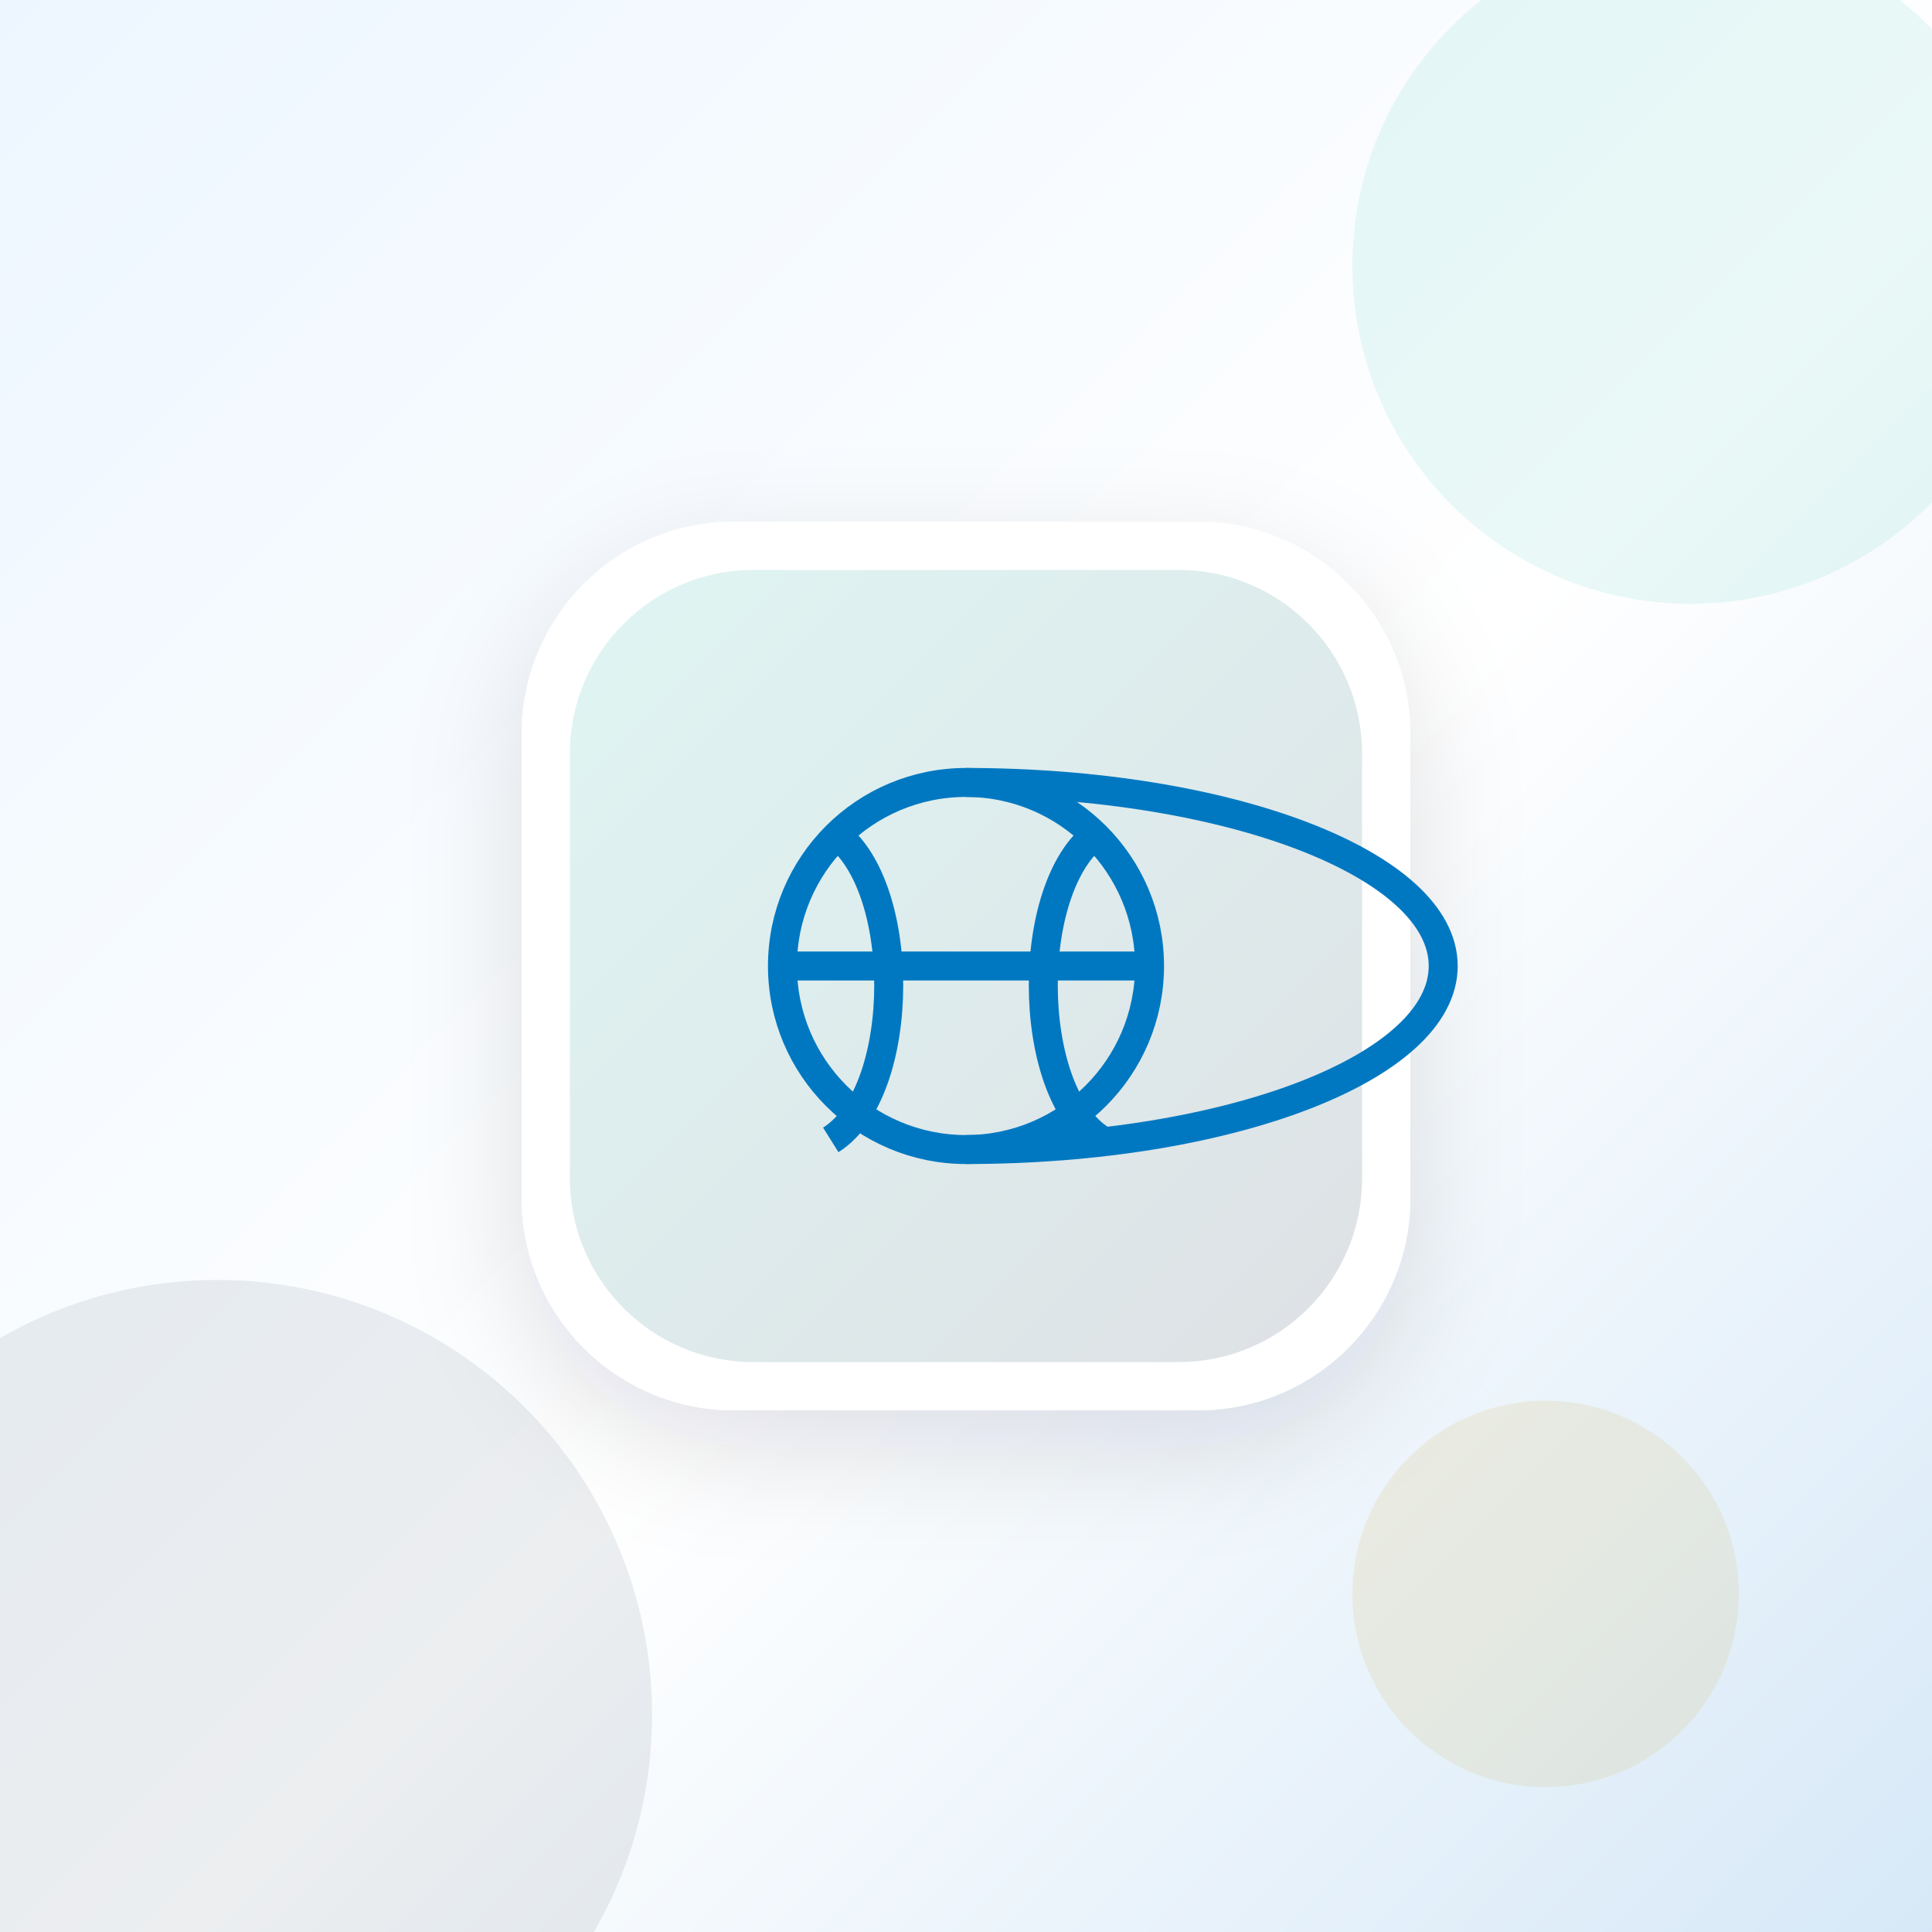
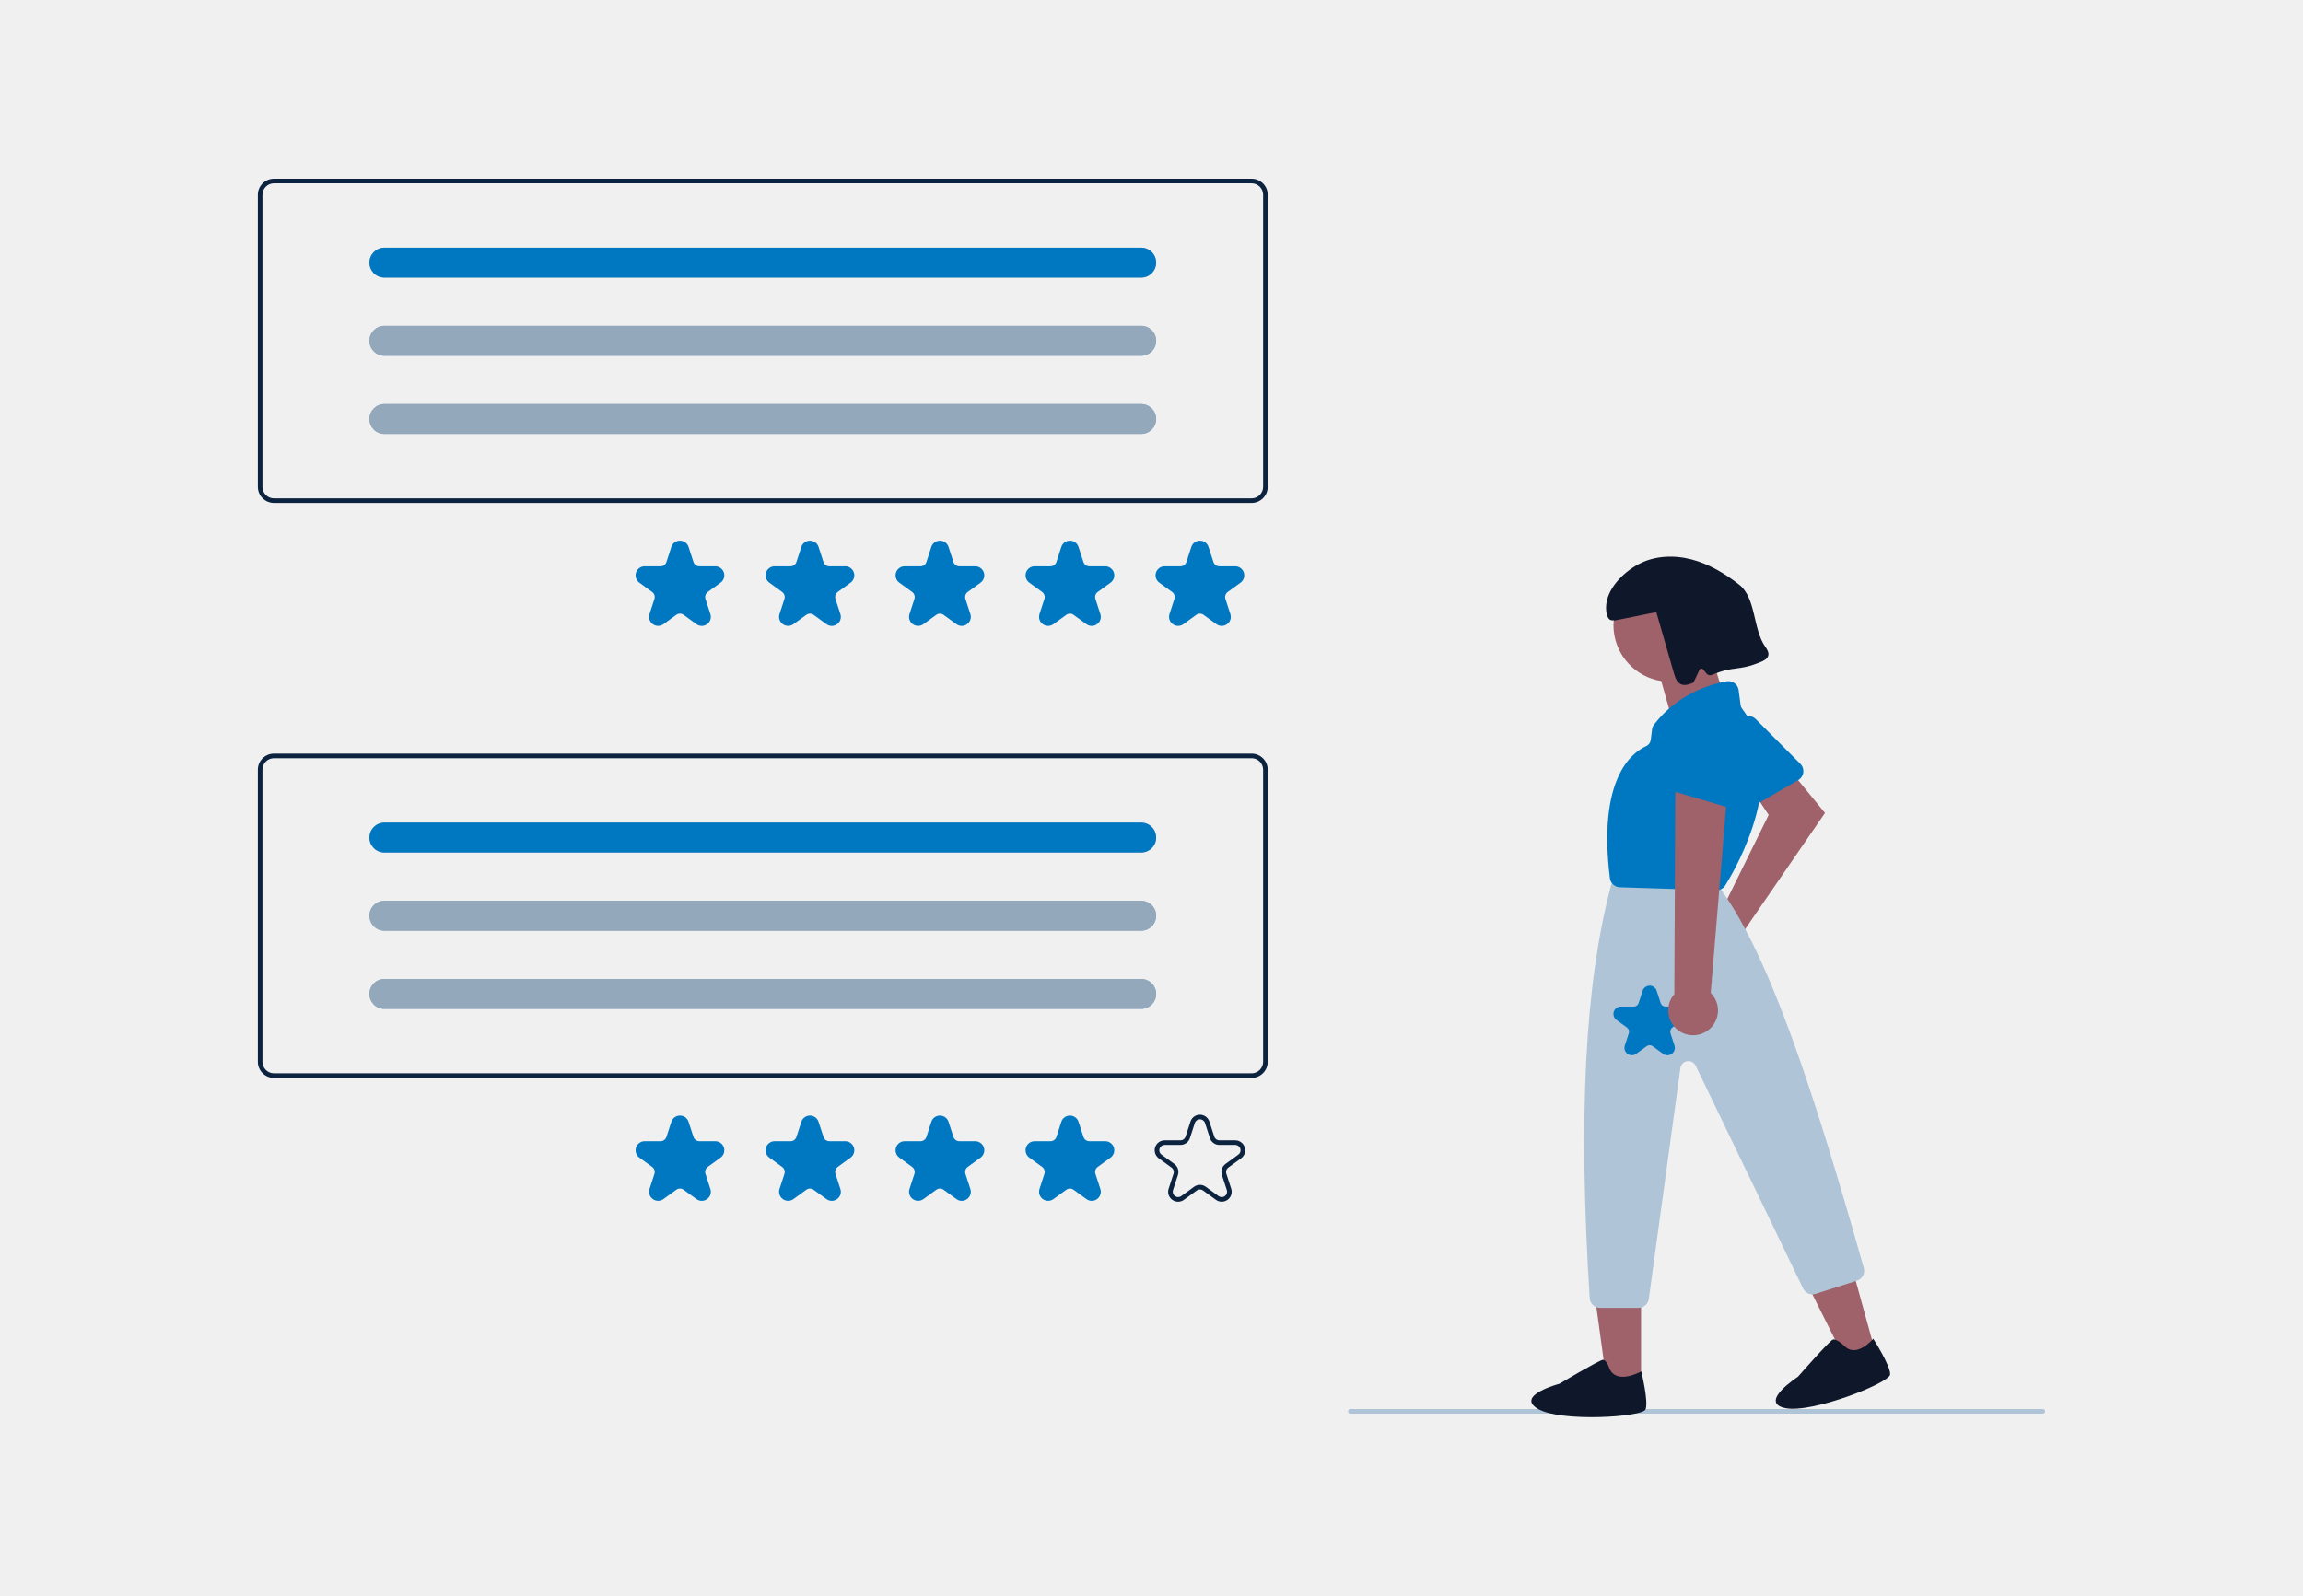
- <svg xmlns="http://www.w3.org/2000/svg" viewBox="0 0 400 400" role="img">
-   <defs>
-     <linearGradient id="bg-reputation" x1="0%" y1="0%" x2="100%" y2="100%">
-       <stop offset="0%" stop-color="#EDF6FF" />
-       <stop offset="55%" stop-color="#FFFFFF" />
-       <stop offset="100%" stop-color="#D6E8F7" />
-     </linearGradient>
-     <linearGradient id="plate-reputation" x1="0%" y1="0%" x2="100%" y2="100%">
-       <stop offset="0%" stop-color="#14B8A6" />
-       <stop offset="100%" stop-color="#0C2340" />
-     </linearGradient>
-     <filter id="shadow-reputation" x="-20%" y="-20%" width="140%" height="140%">
-       <feDropShadow dx="0" dy="8" stdDeviation="12" flood-color="#0C2340" flood-opacity="0.12" />
-     </filter>
-   </defs>
-   <rect width="400" height="400" fill="url(#bg-reputation)" />
-   <circle cx="350" cy="55" r="70" fill="#14B8A6" opacity="0.09" />
-   <circle cx="45" cy="355" r="90" fill="#0C2340" opacity="0.08" />
-   <circle cx="320" cy="330" r="40" fill="#C9A227" opacity="0.12" />
-   <g filter="url(#shadow-reputation)">
-     <rect x="108" y="108" width="184" height="184" rx="44" fill="#FFFFFF" />
-     <rect x="118" y="118" width="164" height="164" rx="38" fill="url(#plate-reputation)" opacity="0.14" />
-   </g>
-   <g transform="translate(200, 200)">
-     <g fill="none" stroke="#0078C1" stroke-width="6">
-       <circle cx="0" cy="0" r="38" />
-       <path d="M0-38a52 20 0 0 1 0 76M-38 0h76M-28-28c16 10 16 54 0 64M28-28c-16 10-16 54 0 64" />
+ <svg xmlns="http://www.w3.org/2000/svg" width="960" height="665.412" viewBox="-96 -96 1152 857.412">
+   <g transform="translate(-559.024 -259)">
+     <path d="M511.793,384.71a4.849,4.849,0,0,1-2.859-.947l-6.89-5.006a3.347,3.347,0,0,0-3.939,0l-6.89,5.006a4.864,4.864,0,0,1-7.485-5.437l2.632-8.1a3.343,3.343,0,0,0-1.217-3.746l-6.89-5.006a4.864,4.864,0,0,1,2.859-8.8h8.517a3.342,3.342,0,0,0,3.186-2.315l2.632-8.1a4.864,4.864,0,0,1,9.252,0l2.632,8.1a3.342,3.342,0,0,0,3.186,2.315h8.517a4.864,4.864,0,0,1,2.859,8.8L515,366.48a3.343,3.343,0,0,0-1.217,3.746l2.632,8.1a4.791,4.791,0,0,1-1.767,5.438,4.85,4.85,0,0,1-2.859.947Z" transform="translate(564.955 114.583)" fill="#0078C1" />
+     <path d="M511.793,384.71a4.849,4.849,0,0,1-2.859-.947l-6.89-5.006a3.347,3.347,0,0,0-3.939,0l-6.89,5.006a4.864,4.864,0,0,1-7.485-5.437l2.632-8.1a3.343,3.343,0,0,0-1.217-3.746l-6.89-5.006a4.864,4.864,0,0,1,2.859-8.8h8.517a3.342,3.342,0,0,0,3.186-2.315l2.632-8.1a4.864,4.864,0,0,1,9.252,0l2.632,8.1a3.342,3.342,0,0,0,3.186,2.315h8.517a4.864,4.864,0,0,1,2.859,8.8L515,366.48a3.343,3.343,0,0,0-1.217,3.746l2.632,8.1a4.791,4.791,0,0,1-1.767,5.438,4.85,4.85,0,0,1-2.859.947Z" transform="translate(495.134 114.583)" fill="#0078C1" />
+     <path d="M1071.126,718.971H699.212a1.236,1.236,0,1,1,0-2.471h371.914a1.236,1.236,0,0,1,0,2.471Z" transform="translate(446.661 203.544)" fill="#B0C4D8" />
+     <g transform="translate(1243.053 462.079)">
+       <path d="M618.972,545.3l-12.3,8.488-25.5-50.986,23.8-8.238Z" transform="translate(-431.989 -110.008)" fill="#9f616a" />
+       <path d="M34.045,5.114S29.49,1.457,27.668,2.37,10.777,23.877,10.777,23.877-9.263,39.419,5.312,41.247,59.967,22.962,59.967,18.393,49.27,0,49.27,0,41.333,11.513,34.045,5.114Z" transform="translate(134.553 415.879) rotate(5)" fill="#0F172A" />
+       <path d="M486.768,549.748H469.151l-7.289-53.054,24.906,2.075Z" transform="translate(-427.831 -100.077)" fill="#9f616a" />
+       <path d="M43.6,20.359s-1.653-5.108-3.637-4.982S16.611,28.244,16.611,28.244-7.3,34.559,5.087,41.755s56.022,4.413,57.764.309-2.276-20.476-2.276-20.476S47.7,28.881,43.607,20.36" transform="translate(-1.528 416.137)" fill="#0F172A" />
+       <path d="M25.644,60.334a30.354,30.354,0,1,1,26.8-9.186h1.5L59.855,70.1,31.061,79.569Z" transform="translate(44.127 6.485)" fill="#9f616a" />
+       <path d="M859.024,518.773a13.014,13.014,0,0,1,2-.429l27.058-54.98-8.261-12.384,17.06-14.91,21.447,26.244-43.679,63.569a12.968,12.968,0,1,1-15.628-7.111Z" transform="translate(-760.613 -324.603)" fill="#9f616a" />
+       <path d="M904.335,448.6a5.575,5.575,0,0,1-1.256.99l-27.684,16.049a5.559,5.559,0,0,1-7.814-2.431l-13.465-28.447a5.531,5.531,0,0,1,1.9-6.975l17.161-11.674a5.563,5.563,0,0,1,7.065.672l23.987,24.071a5.565,5.565,0,0,1,.106,7.746Z" transform="translate(-759.734 -329.533)" fill="#0078C1" />
+       <path d="M829.794,717.028h-20.7a5.576,5.576,0,0,1-5.555-5.217c-6.168-98.059-2.56-168.4,11.355-221.361a5.8,5.8,0,0,1,.225-.682L816.227,487a5.534,5.534,0,0,1,5.163-3.5h42.569a5.551,5.551,0,0,1,4.222,1.942l5.782,6.746c.113.132.218.265.32.407,26.072,36.358,49.438,107.44,76.5,202.982a5.541,5.541,0,0,1-3.656,6.816l-22.247,7.119a5.59,5.59,0,0,1-6.7-2.881l-57.73-119.738a4.325,4.325,0,0,0-8.18,1.292L835.3,712.221A5.582,5.582,0,0,1,829.794,717.028Z" transform="translate(-772.206 -313.429)" fill="#B0C4D8" />
+       <path d="M869.273,512.359l-.175,0-51.708-1.633a5.542,5.542,0,0,1-5.349-4.886c-6.555-53.058,11.422-67.272,19.455-70.92a4.275,4.275,0,0,0,2.486-3.389l.7-5.561a5.54,5.54,0,0,1,1.1-2.7c12.6-16.316,29.794-21.541,38.925-23.2a5.551,5.551,0,0,1,6.488,4.757l1.042,7.986a4.4,4.4,0,0,0,.881,2.09c26.268,34.34-3,85.043-9.129,94.857h0A5.57,5.57,0,0,1,869.273,512.359Z" transform="translate(-769.85 -333.106)" fill="#0078C1" />
+       <path d="M895.647,394.294c-6.77-9.533-4.858-26.221-14.07-33.42-7.659-5.982-16.183-11.093-25.589-13.538s-19.792-2.029-28.373,2.532-17.453,13.622-17.508,23.34c-.017,3.122.777,7.346,3.852,6.805l.889.118,22.249-4.494,9.476,32.886c.666,2.31,1.559,4.894,3.752,5.879,2.066.928,4.454.054,6.544-.819.344-.144,3.3-6.773,3.3-6.773a1.236,1.236,0,0,1,2.129-.356l1.754,2.193a2.471,2.471,0,0,0,2.882.737c12.094-5.049,14.159-1.909,26.254-6.958,1.671-.7,3.54-1.609,4.024-3.354C897.673,397.4,896.651,395.709,895.647,394.294Z" transform="translate(-769.974 -345.857)" fill="#0F172A" />
+       <path d="M842.326,569.794a3.958,3.958,0,0,1-2.334-.773l-5.624-4.086a2.726,2.726,0,0,0-3.215,0l-5.624,4.086a3.97,3.97,0,0,1-6.11-4.439l2.148-6.612a2.727,2.727,0,0,0-.994-3.058l-5.624-4.087a3.97,3.97,0,0,1,2.334-7.183h6.952a2.728,2.728,0,0,0,2.6-1.89l2.148-6.612a3.97,3.97,0,0,1,7.552,0l2.148,6.612a2.728,2.728,0,0,0,2.6,1.89h6.952a3.971,3.971,0,0,1,2.334,7.183l-5.624,4.086a2.729,2.729,0,0,0-.993,3.058l2.148,6.612a3.911,3.911,0,0,1-1.443,4.439,3.958,3.958,0,0,1-2.334.773Z" transform="translate(-769.219 -301.908)" fill="#0078C1" />
+       <path d="M858.208,577.949a13.274,13.274,0,0,0,1.738-20.279l9.6-115.987-28.6,3.934-.544,112.692a13.346,13.346,0,0,0,17.8,19.64Z" transform="translate(-763.608 -323.281)" fill="#9f616a" />
+       <path d="M871.8,464.639a5.576,5.576,0,0,1-1.582-.229l-30.7-9.029a5.559,5.559,0,0,1-3.616-7.341l11.361-29.35a5.531,5.531,0,0,1,6.366-3.424l20.282,4.409a5.563,5.563,0,0,1,4.377,5.587l-.943,33.969a5.565,5.565,0,0,1-5.545,5.409Z" transform="translate(-763.986 -329.536)" fill="#0078C1" />
    </g>
+     <path d="M732.8,605.719H207.673a8.659,8.659,0,0,1-8.649-8.649V440.149a8.659,8.659,0,0,1,8.649-8.649H732.8a8.659,8.659,0,0,1,8.649,8.649V597.07a8.659,8.659,0,0,1-8.649,8.649ZM207.673,433.971a6.185,6.185,0,0,0-6.178,6.178V597.07a6.185,6.185,0,0,0,6.178,6.178H732.8a6.185,6.185,0,0,0,6.178-6.178V440.149a6.185,6.185,0,0,0-6.178-6.178Z" transform="translate(360 136.399)" fill="#0C2340" />
+     <path d="M398.776,634.71a4.848,4.848,0,0,1-2.859-.947l-6.89-5.006a3.339,3.339,0,0,0-3.938,0l-6.89,5.006a4.864,4.864,0,0,1-7.485-5.438l2.632-8.1a3.342,3.342,0,0,0-1.217-3.746l-6.89-5.006a4.864,4.864,0,0,1,2.859-8.8h8.517a3.342,3.342,0,0,0,3.186-2.315l2.631-8.1a4.864,4.864,0,0,1,9.252,0l2.632,8.1a3.342,3.342,0,0,0,3.186,2.315h8.517a4.864,4.864,0,0,1,2.859,8.8l-6.89,5.006a3.342,3.342,0,0,0-1.217,3.746l2.632,8.1a4.791,4.791,0,0,1-1.767,5.438,4.849,4.849,0,0,1-2.859.947Z" transform="translate(398.687 173.482)" fill="#0078C1" />
+     <path d="M455.284,634.71a4.849,4.849,0,0,1-2.859-.947l-6.89-5.006a3.339,3.339,0,0,0-3.938,0l-6.89,5.006a4.864,4.864,0,0,1-7.485-5.437l2.632-8.1a3.343,3.343,0,0,0-1.217-3.746l-6.89-5.006a4.864,4.864,0,0,1,2.859-8.8h8.517a3.342,3.342,0,0,0,3.186-2.315l2.632-8.1a4.864,4.864,0,0,1,9.252,0l2.632,8.1a3.342,3.342,0,0,0,3.187,2.315h8.517a4.864,4.864,0,0,1,2.859,8.8l-6.89,5.006a3.342,3.342,0,0,0-1.217,3.746l2.632,8.1a4.791,4.791,0,0,1-1.767,5.438,4.849,4.849,0,0,1-2.859.947Z" transform="translate(412 173.482)" fill="#0078C1" />
+     <path d="M511.793,634.71a4.848,4.848,0,0,1-2.859-.947l-6.89-5.006a3.347,3.347,0,0,0-3.939,0l-6.89,5.006a4.864,4.864,0,0,1-7.485-5.437l2.632-8.1a3.342,3.342,0,0,0-1.217-3.746l-6.89-5.006a4.864,4.864,0,0,1,2.859-8.8h8.517a3.342,3.342,0,0,0,3.186-2.315l2.632-8.1a4.864,4.864,0,0,1,9.252,0l2.632,8.1a3.342,3.342,0,0,0,3.186,2.315h8.517a4.864,4.864,0,0,1,2.859,8.8L515,616.48a3.343,3.343,0,0,0-1.217,3.746l2.632,8.1a4.791,4.791,0,0,1-1.767,5.438,4.85,4.85,0,0,1-2.859.947Z" transform="translate(425.313 173.482)" fill="#0078C1" />
+     <path d="M568.3,634.71a4.849,4.849,0,0,1-2.859-.947l-6.89-5.006a3.339,3.339,0,0,0-3.938,0l-6.89,5.006a4.864,4.864,0,0,1-7.485-5.437l2.632-8.1a3.341,3.341,0,0,0-1.217-3.746l-6.89-5.007a4.864,4.864,0,0,1,2.859-8.8h8.517a3.342,3.342,0,0,0,3.187-2.315l2.632-8.1a4.864,4.864,0,0,1,9.252,0l2.632,8.1a3.342,3.342,0,0,0,3.186,2.315h8.517a4.864,4.864,0,0,1,2.859,8.8l-6.89,5.006a3.343,3.343,0,0,0-1.217,3.746l2.632,8.1a4.791,4.791,0,0,1-1.767,5.438,4.848,4.848,0,0,1-2.859.947Z" transform="translate(438.626 173.482)" fill="#0078C1" />
+     <path d="M601.464,635.282a5.329,5.329,0,0,1-3.14-1.039,5.264,5.264,0,0,1-1.941-5.974l2.632-8.1a2.865,2.865,0,0,0-1.043-3.21l-6.89-5.006a5.343,5.343,0,0,1,3.141-9.665h8.517a2.864,2.864,0,0,0,2.731-1.984l2.632-8.1a5.343,5.343,0,0,1,10.163,0l2.632,8.1a2.864,2.864,0,0,0,2.731,1.984h8.517a5.343,5.343,0,0,1,3.141,9.665l-6.89,5.006a2.863,2.863,0,0,0-1.043,3.21l2.632,8.1a5.343,5.343,0,0,1-8.222,5.974l-6.89-5.006a2.864,2.864,0,0,0-3.376,0l-6.89,5.006A5.326,5.326,0,0,1,601.464,635.282Zm11.719-9.068a5.332,5.332,0,0,1,3.139,1.023l6.891,5.006a2.871,2.871,0,0,0,4.419-3.21l-2.632-8.1a5.329,5.329,0,0,1,1.941-5.973l6.89-5.006a2.871,2.871,0,0,0-1.688-5.195h-8.517a5.329,5.329,0,0,1-5.081-3.692l-2.632-8.1a2.872,2.872,0,0,0-5.462,0l-2.632,8.1a5.328,5.328,0,0,1-5.081,3.692h-8.517a2.871,2.871,0,0,0-1.688,5.194l6.89,5.006a5.33,5.33,0,0,1,1.941,5.973l-2.632,8.1a2.871,2.871,0,0,0,4.419,3.21l6.891-5.006a5.333,5.333,0,0,1,3.14-1.023Z" transform="translate(451.848 173.39)" fill="#0C2340" />
+     <path d="M255.555,461.5a8.031,8.031,0,0,0,0,16.063H662.066a8.031,8.031,0,0,0,0-16.063Z" transform="translate(371.426 143.467)" fill="#94A8BC" />
+     <path d="M255.555,495.5a8.031,8.031,0,0,0,0,16.063H662.066a8.031,8.031,0,0,0,0-16.063Z" transform="translate(371.426 151.477)" fill="#94A8BC" />
+     <path d="M255.555,529.5a8.031,8.031,0,0,0,0,16.063H662.066a8.031,8.031,0,0,0,0-16.063Z" transform="translate(371.426 159.488)" fill="#94A8BC" />
+     <path d="M255.555,461.5a8.031,8.031,0,0,0,0,16.063H662.066a8.031,8.031,0,0,0,0-16.063Z" transform="translate(371.426 143.467)" fill="#0078C1" />
+     <path d="M255.555,495.5a8.031,8.031,0,0,0,0,16.063H662.066a8.031,8.031,0,0,0,0-16.063Z" transform="translate(371.426 151.477)" fill="#94A8BC" />
+     <path d="M255.555,529.5a8.031,8.031,0,0,0,0,16.063H662.066a8.031,8.031,0,0,0,0-16.063Z" transform="translate(371.426 159.488)" fill="#94A8BC" />
+     <path d="M732.8,355.719H207.673a8.659,8.659,0,0,1-8.649-8.649V190.149a8.659,8.659,0,0,1,8.649-8.649H732.8a8.659,8.659,0,0,1,8.649,8.649V347.07a8.659,8.659,0,0,1-8.649,8.649ZM207.673,183.971a6.185,6.185,0,0,0-6.178,6.178V347.07a6.185,6.185,0,0,0,6.178,6.178H732.8a6.185,6.185,0,0,0,6.178-6.178V190.149a6.185,6.185,0,0,0-6.178-6.178Z" transform="translate(360 77.5)" fill="#0C2340" />
+     <path d="M398.776,384.71a4.849,4.849,0,0,1-2.859-.947l-6.89-5.006a3.339,3.339,0,0,0-3.938,0l-6.89,5.006a4.864,4.864,0,0,1-7.485-5.437l2.632-8.1a3.343,3.343,0,0,0-1.217-3.746l-6.89-5.006a4.864,4.864,0,0,1,2.859-8.8h8.517a3.342,3.342,0,0,0,3.186-2.315l2.632-8.1a4.864,4.864,0,0,1,9.252,0l2.632,8.1a3.342,3.342,0,0,0,3.186,2.315h8.517a4.864,4.864,0,0,1,2.859,8.8l-6.89,5.006a3.343,3.343,0,0,0-1.217,3.746l2.632,8.1a4.791,4.791,0,0,1-1.767,5.438,4.849,4.849,0,0,1-2.859.947Z" transform="translate(398.687 114.583)" fill="#0078C1" />
+     <path d="M455.284,384.71a4.849,4.849,0,0,1-2.859-.947l-6.89-5.006a3.339,3.339,0,0,0-3.938,0l-6.89,5.006a4.864,4.864,0,0,1-7.485-5.437l2.632-8.1a3.343,3.343,0,0,0-1.217-3.746l-6.89-5.006a4.864,4.864,0,0,1,2.859-8.8h8.517a3.342,3.342,0,0,0,3.186-2.315l2.632-8.1a4.864,4.864,0,0,1,9.252,0l2.632,8.1a3.342,3.342,0,0,0,3.187,2.315h8.517a4.864,4.864,0,0,1,2.859,8.8l-6.89,5.006a3.342,3.342,0,0,0-1.217,3.746l2.632,8.1a4.791,4.791,0,0,1-1.767,5.438,4.848,4.848,0,0,1-2.859.947Z" transform="translate(412 114.583)" fill="#0078C1" />
+     <path d="M511.793,384.71a4.849,4.849,0,0,1-2.859-.947l-6.89-5.006a3.347,3.347,0,0,0-3.939,0l-6.89,5.006a4.864,4.864,0,0,1-7.485-5.437l2.632-8.1a3.343,3.343,0,0,0-1.217-3.746l-6.89-5.006a4.864,4.864,0,0,1,2.859-8.8h8.517a3.342,3.342,0,0,0,3.186-2.315l2.632-8.1a4.864,4.864,0,0,1,9.252,0l2.632,8.1a3.342,3.342,0,0,0,3.186,2.315h8.517a4.864,4.864,0,0,1,2.859,8.8L515,366.48a3.343,3.343,0,0,0-1.217,3.746l2.632,8.1a4.791,4.791,0,0,1-1.767,5.438,4.85,4.85,0,0,1-2.859.947Z" transform="translate(425.313 114.583)" fill="#0078C1" />
+     <path d="M255.555,211.5a8.031,8.031,0,0,0,0,16.063H662.066a8.031,8.031,0,0,0,0-16.063Z" transform="translate(371.426 84.568)" fill="#94A8BC" />
+     <path d="M255.555,245.5a8.031,8.031,0,0,0,0,16.063H662.066a8.031,8.031,0,0,0,0-16.063Z" transform="translate(371.426 92.578)" fill="#94A8BC" />
+     <path d="M255.555,279.5a8.031,8.031,0,0,0,0,16.063H662.066a8.031,8.031,0,0,0,0-16.063Z" transform="translate(371.426 100.588)" fill="#94A8BC" />
+     <path d="M255.555,211.5a8.031,8.031,0,0,0,0,16.063H662.066a8.031,8.031,0,0,0,0-16.063Z" transform="translate(371.426 84.568)" fill="#0078C1" />
+     <path d="M255.555,245.5a8.031,8.031,0,0,0,0,16.063H662.066a8.031,8.031,0,0,0,0-16.063Z" transform="translate(371.426 92.578)" fill="#94A8BC" />
+     <path d="M255.555,279.5a8.031,8.031,0,0,0,0,16.063H662.066a8.031,8.031,0,0,0,0-16.063Z" transform="translate(371.426 100.588)" fill="#94A8BC" />
  </g>
</svg>
